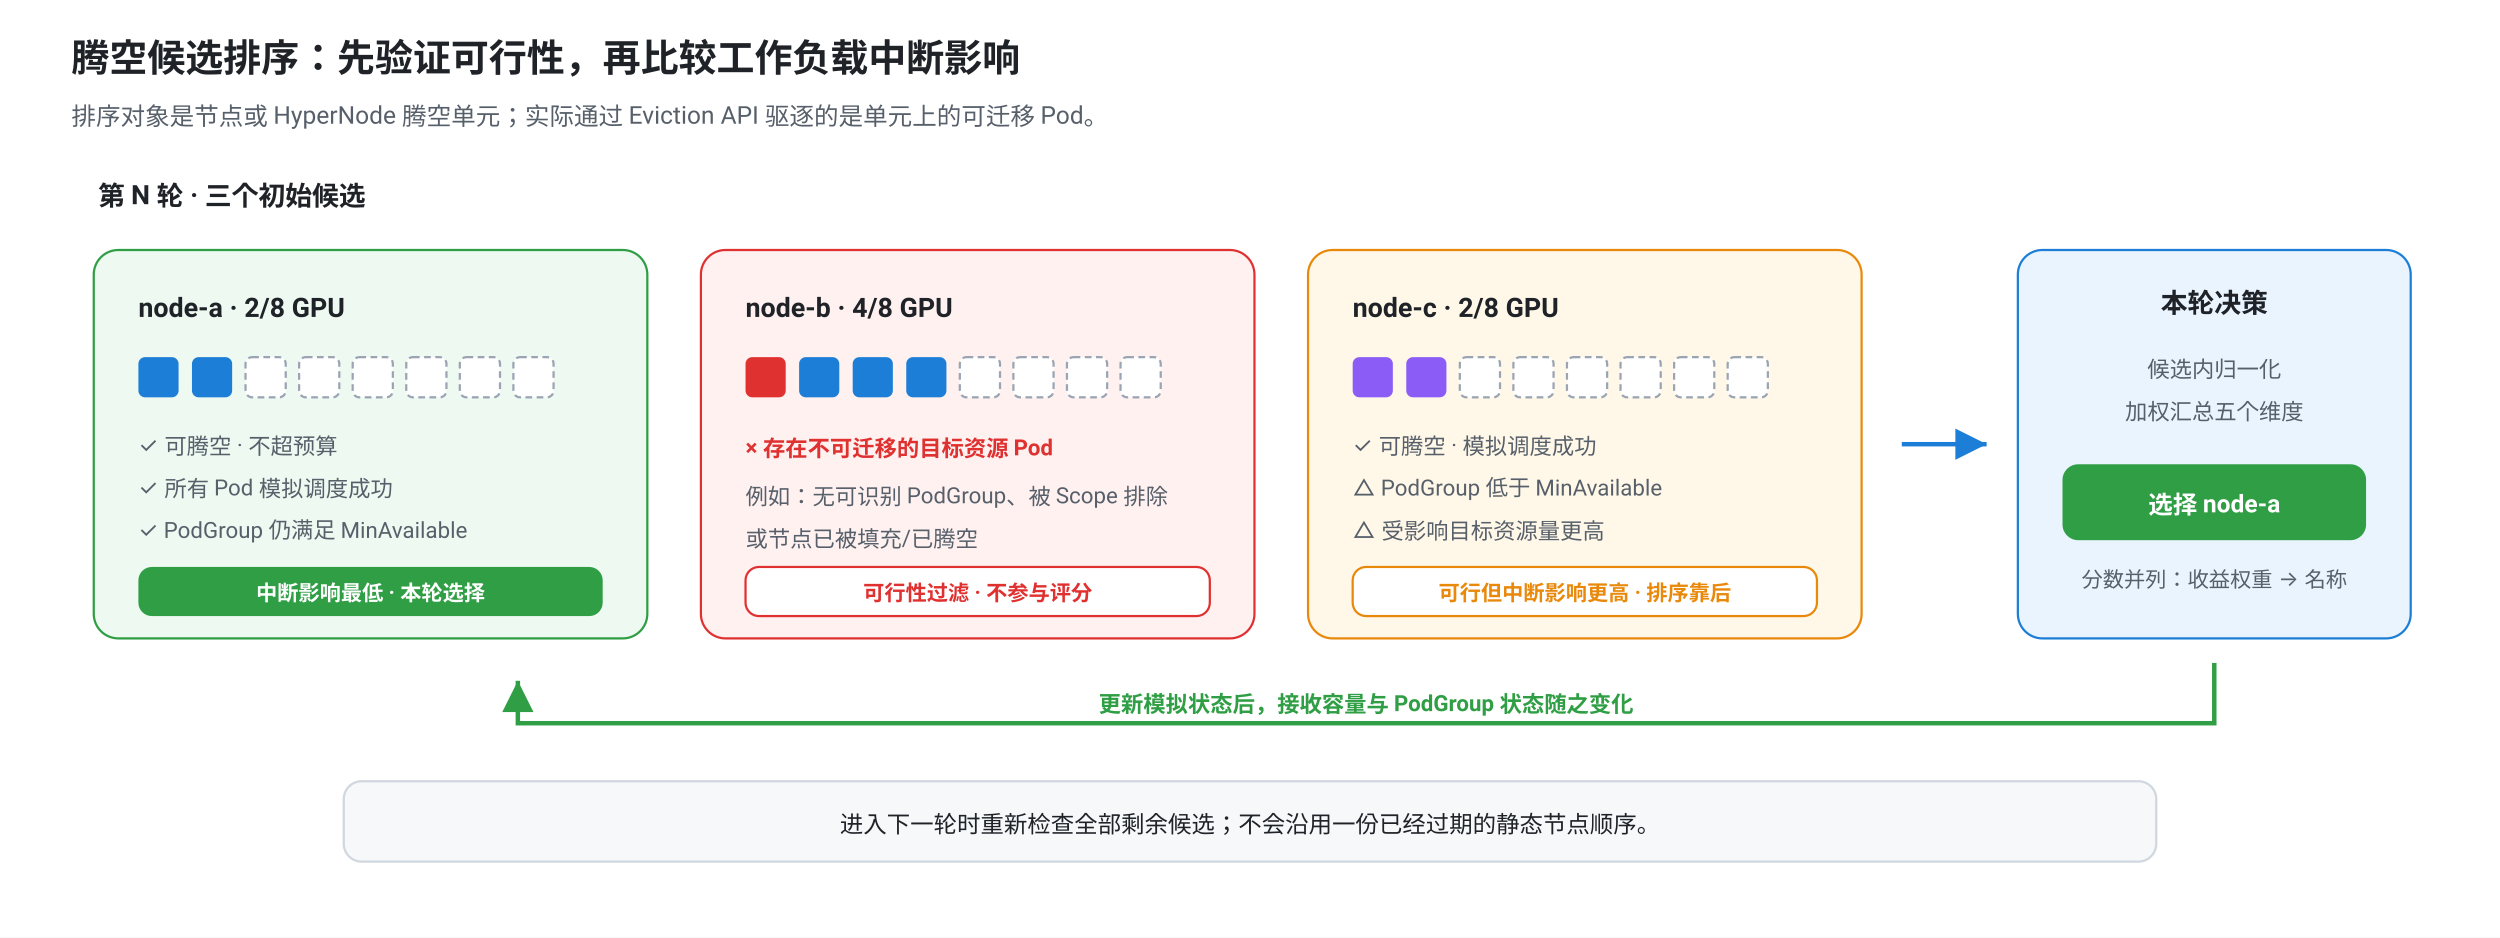
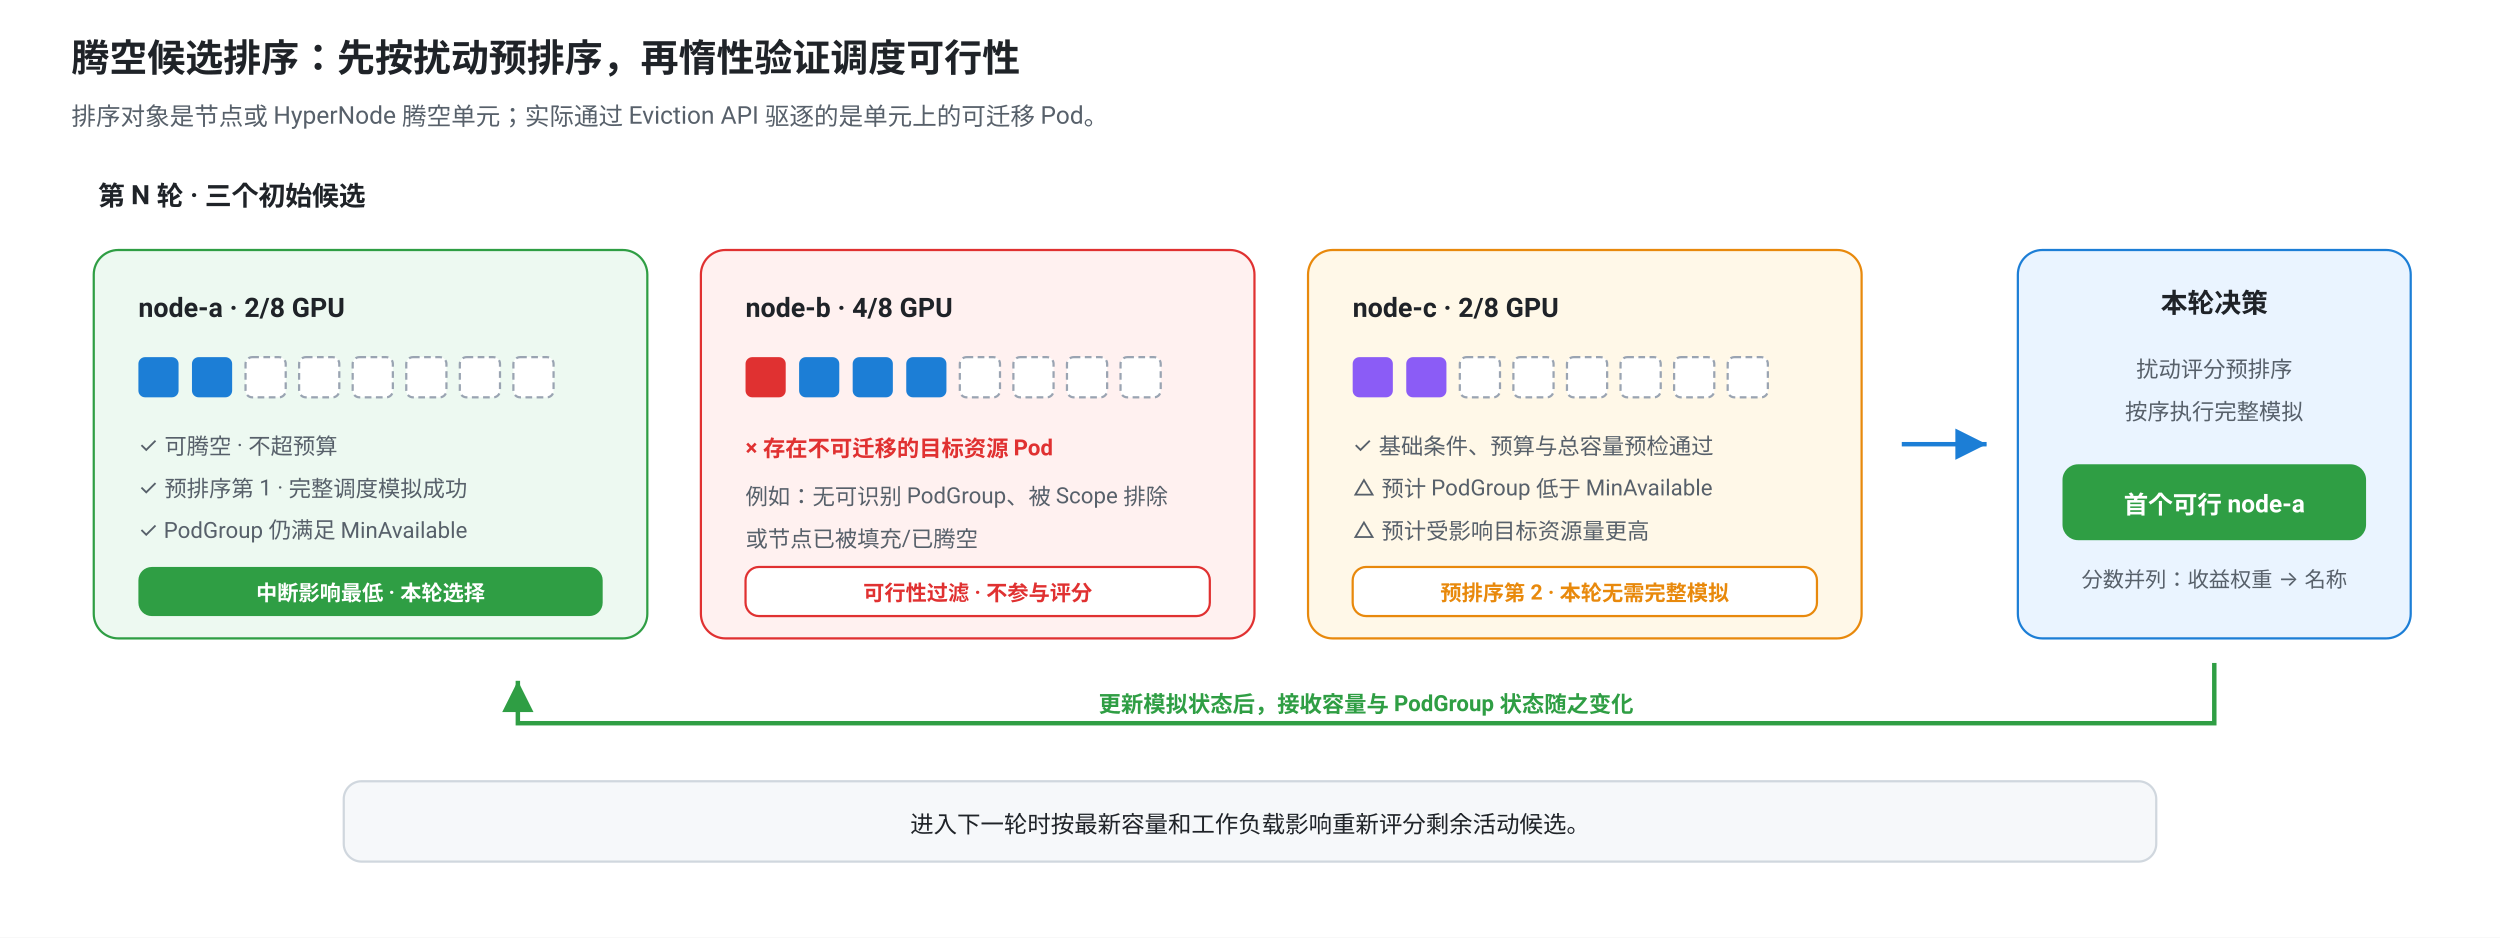
<svg xmlns="http://www.w3.org/2000/svg" viewBox="0 0 1120 420" font-family="-apple-system,BlinkMacSystemFont,'Segoe UI',Roboto,'PingFang SC','Microsoft YaHei',sans-serif" role="img">
  <defs>
    <marker id="a" markerWidth="10" markerHeight="10" refX="7" refY="3.5" orient="auto">
      <path d="M0,0 L7,3.5 L0,7 Z" fill="#1c7ed6" />
    </marker>
    <marker id="g" markerWidth="10" markerHeight="10" refX="7" refY="3.5" orient="auto">
      <path d="M0,0 L7,3.5 L0,7 Z" fill="#2f9e44" />
    </marker>
  </defs>
  <rect width="1120" height="420" fill="#fff" />
-   <text x="32" y="32" font-size="17" font-weight="700" fill="#1f2328">腾空候选排序：先验证可行性，再比较工作负载中断影响</text>
+   <text x="32" y="32" font-size="17" font-weight="700" fill="#1f2328">腾空候选排序：先按扰动预排序，再惰性验证调度可行性</text>
  <text x="32" y="56" font-size="11" fill="#57606a">排序对象是节点或 HyperNode 腾空单元；实际通过 Eviction API 驱逐的是单元上的可迁移 Pod。</text>
  <text x="44" y="92" font-size="12" font-weight="700" fill="#1f2328">第 N 轮 · 三个初始候选</text>
  <g transform="translate(42,112)">
    <rect width="248" height="174" rx="11" fill="#edf9f1" stroke="#2f9e44" />
    <text x="20" y="30" font-size="12" font-weight="700" fill="#1f2328">node-a · 2/8 GPU</text>
    <g transform="translate(20,48)">
      <rect width="18" height="18" rx="3" fill="#1c7ed6" />
      <rect x="24" width="18" height="18" rx="3" fill="#1c7ed6" />
      <g fill="#fff" stroke="#9aa4b2" stroke-dasharray="3 2">
        <rect x="48" width="18" height="18" rx="3" />
        <rect x="72" width="18" height="18" rx="3" />
        <rect x="96" width="18" height="18" rx="3" />
        <rect x="120" width="18" height="18" rx="3" />
        <rect x="144" width="18" height="18" rx="3" />
        <rect x="168" width="18" height="18" rx="3" />
      </g>
    </g>
    <text x="20" y="91" font-size="10" fill="#57606a">✓ 可腾空 · 不超预算</text>
-     <text x="20" y="110" font-size="10" fill="#57606a">✓ 所有 Pod 模拟调度成功</text>
+     <text x="20" y="110" font-size="10" fill="#57606a">✓ 预排序第 1 · 完整调度模拟成功</text>
    <text x="20" y="129" font-size="10" fill="#57606a">✓ PodGroup 仍满足 MinAvailable</text>
    <rect x="20" y="142" width="208" height="22" rx="6" fill="#2f9e44" />
    <text x="124" y="157" text-anchor="middle" font-size="9.5" font-weight="700" fill="#fff">中断影响最低 · 本轮选择</text>
  </g>
  <g transform="translate(314,112)">
    <rect width="248" height="174" rx="11" fill="#fff1f0" stroke="#e03131" />
    <text x="20" y="30" font-size="12" font-weight="700" fill="#1f2328">node-b · 4/8 GPU</text>
    <g transform="translate(20,48)">
      <rect width="18" height="18" rx="3" fill="#e03131" />
      <rect x="24" width="18" height="18" rx="3" fill="#1c7ed6" />
      <rect x="48" width="18" height="18" rx="3" fill="#1c7ed6" />
      <rect x="72" width="18" height="18" rx="3" fill="#1c7ed6" />
      <g fill="#fff" stroke="#9aa4b2" stroke-dasharray="3 2">
        <rect x="96" width="18" height="18" rx="3" />
        <rect x="120" width="18" height="18" rx="3" />
        <rect x="144" width="18" height="18" rx="3" />
        <rect x="168" width="18" height="18" rx="3" />
      </g>
    </g>
    <text x="20" y="92" font-size="10" font-weight="700" fill="#e03131">× 存在不可迁移的目标资源 Pod</text>
    <text x="20" y="114" font-size="10" fill="#57606a">例如：无可识别 PodGroup、被 Scope 排除</text>
    <text x="20" y="133" font-size="10" fill="#57606a">或节点已被填充/已腾空</text>
    <rect x="20" y="142" width="208" height="22" rx="6" fill="#fff" stroke="#e03131" />
    <text x="124" y="157" text-anchor="middle" font-size="9.5" font-weight="700" fill="#e03131">可行性过滤 · 不参与评分</text>
  </g>
  <g transform="translate(586,112)">
    <rect width="248" height="174" rx="11" fill="#fff8e8" stroke="#e8890c" />
    <text x="20" y="30" font-size="12" font-weight="700" fill="#1f2328">node-c · 2/8 GPU</text>
    <g transform="translate(20,48)">
      <rect width="18" height="18" rx="3" fill="#8b5cf6" />
      <rect x="24" width="18" height="18" rx="3" fill="#8b5cf6" />
      <g fill="#fff" stroke="#9aa4b2" stroke-dasharray="3 2">
        <rect x="48" width="18" height="18" rx="3" />
        <rect x="72" width="18" height="18" rx="3" />
        <rect x="96" width="18" height="18" rx="3" />
        <rect x="120" width="18" height="18" rx="3" />
        <rect x="144" width="18" height="18" rx="3" />
        <rect x="168" width="18" height="18" rx="3" />
      </g>
    </g>
-     <text x="20" y="91" font-size="10" fill="#57606a">✓ 可腾空 · 模拟调度成功</text>
-     <text x="20" y="110" font-size="10" fill="#57606a">△ PodGroup 低于 MinAvailable</text>
-     <text x="20" y="129" font-size="10" fill="#57606a">△ 受影响目标资源量更高</text>
+     <text x="20" y="91" font-size="10" fill="#57606a">✓ 基础条件、预算与总容量预检通过</text>
+     <text x="20" y="110" font-size="10" fill="#57606a">△ 预计 PodGroup 低于 MinAvailable</text>
+     <text x="20" y="129" font-size="10" fill="#57606a">△ 预计受影响目标资源量更高</text>
    <rect x="20" y="142" width="208" height="22" rx="6" fill="#fff" stroke="#e8890c" />
-     <text x="124" y="157" text-anchor="middle" font-size="9.5" font-weight="700" fill="#e8890c">可行但中断影响更高 · 排序靠后</text>
+     <text x="124" y="157" text-anchor="middle" font-size="9.5" font-weight="700" fill="#e8890c">预排序第 2 · 本轮无需完整模拟</text>
  </g>
  <path d="M852,199 L890,199" fill="none" stroke="#1c7ed6" stroke-width="2" marker-end="url(#a)" />
  <rect x="904" y="112" width="176" height="174" rx="11" fill="#eaf4ff" stroke="#1c7ed6" />
  <text x="992" y="140" text-anchor="middle" font-size="12" font-weight="700" fill="#1f2328">本轮决策</text>
-   <text x="992" y="169" text-anchor="middle" font-size="10" fill="#57606a">候选内归一化</text>
-   <text x="992" y="188" text-anchor="middle" font-size="10" fill="#57606a">加权汇总五个维度</text>
+   <text x="992" y="169" text-anchor="middle" font-size="10" fill="#57606a">扰动评分预排序</text>
+   <text x="992" y="188" text-anchor="middle" font-size="10" fill="#57606a">按序执行完整模拟</text>
  <rect x="924" y="208" width="136" height="34" rx="7" fill="#2f9e44" />
-   <text x="992" y="230" text-anchor="middle" font-size="11" font-weight="700" fill="#fff">选择 node-a</text>
+   <text x="992" y="230" text-anchor="middle" font-size="11" font-weight="700" fill="#fff">首个可行 node-a</text>
  <text x="992" y="263" text-anchor="middle" font-size="9.5" fill="#57606a">分数并列：收益权重 → 名称</text>
  <path d="M992,297 L992,324 L232,324 L232,305" fill="none" stroke="#2f9e44" stroke-width="2" marker-end="url(#g)" />
  <text x="612" y="319" text-anchor="middle" font-size="10" font-weight="700" fill="#2f9e44">更新模拟状态后，接收容量与 PodGroup 状态随之变化</text>
  <rect x="154" y="350" width="812" height="36" rx="8" fill="#f6f8fa" stroke="#d0d7de" />
-   <text x="560" y="373" text-anchor="middle" font-size="10.5" fill="#1f2328">进入下一轮时重新检查全部剩余候选；不会沿用一份已经过期的静态节点顺序。</text>
+   <text x="560" y="373" text-anchor="middle" font-size="10.5" fill="#1f2328">进入下一轮时按最新容量和工作负载影响重新评分剩余活动候选。</text>
</svg>
